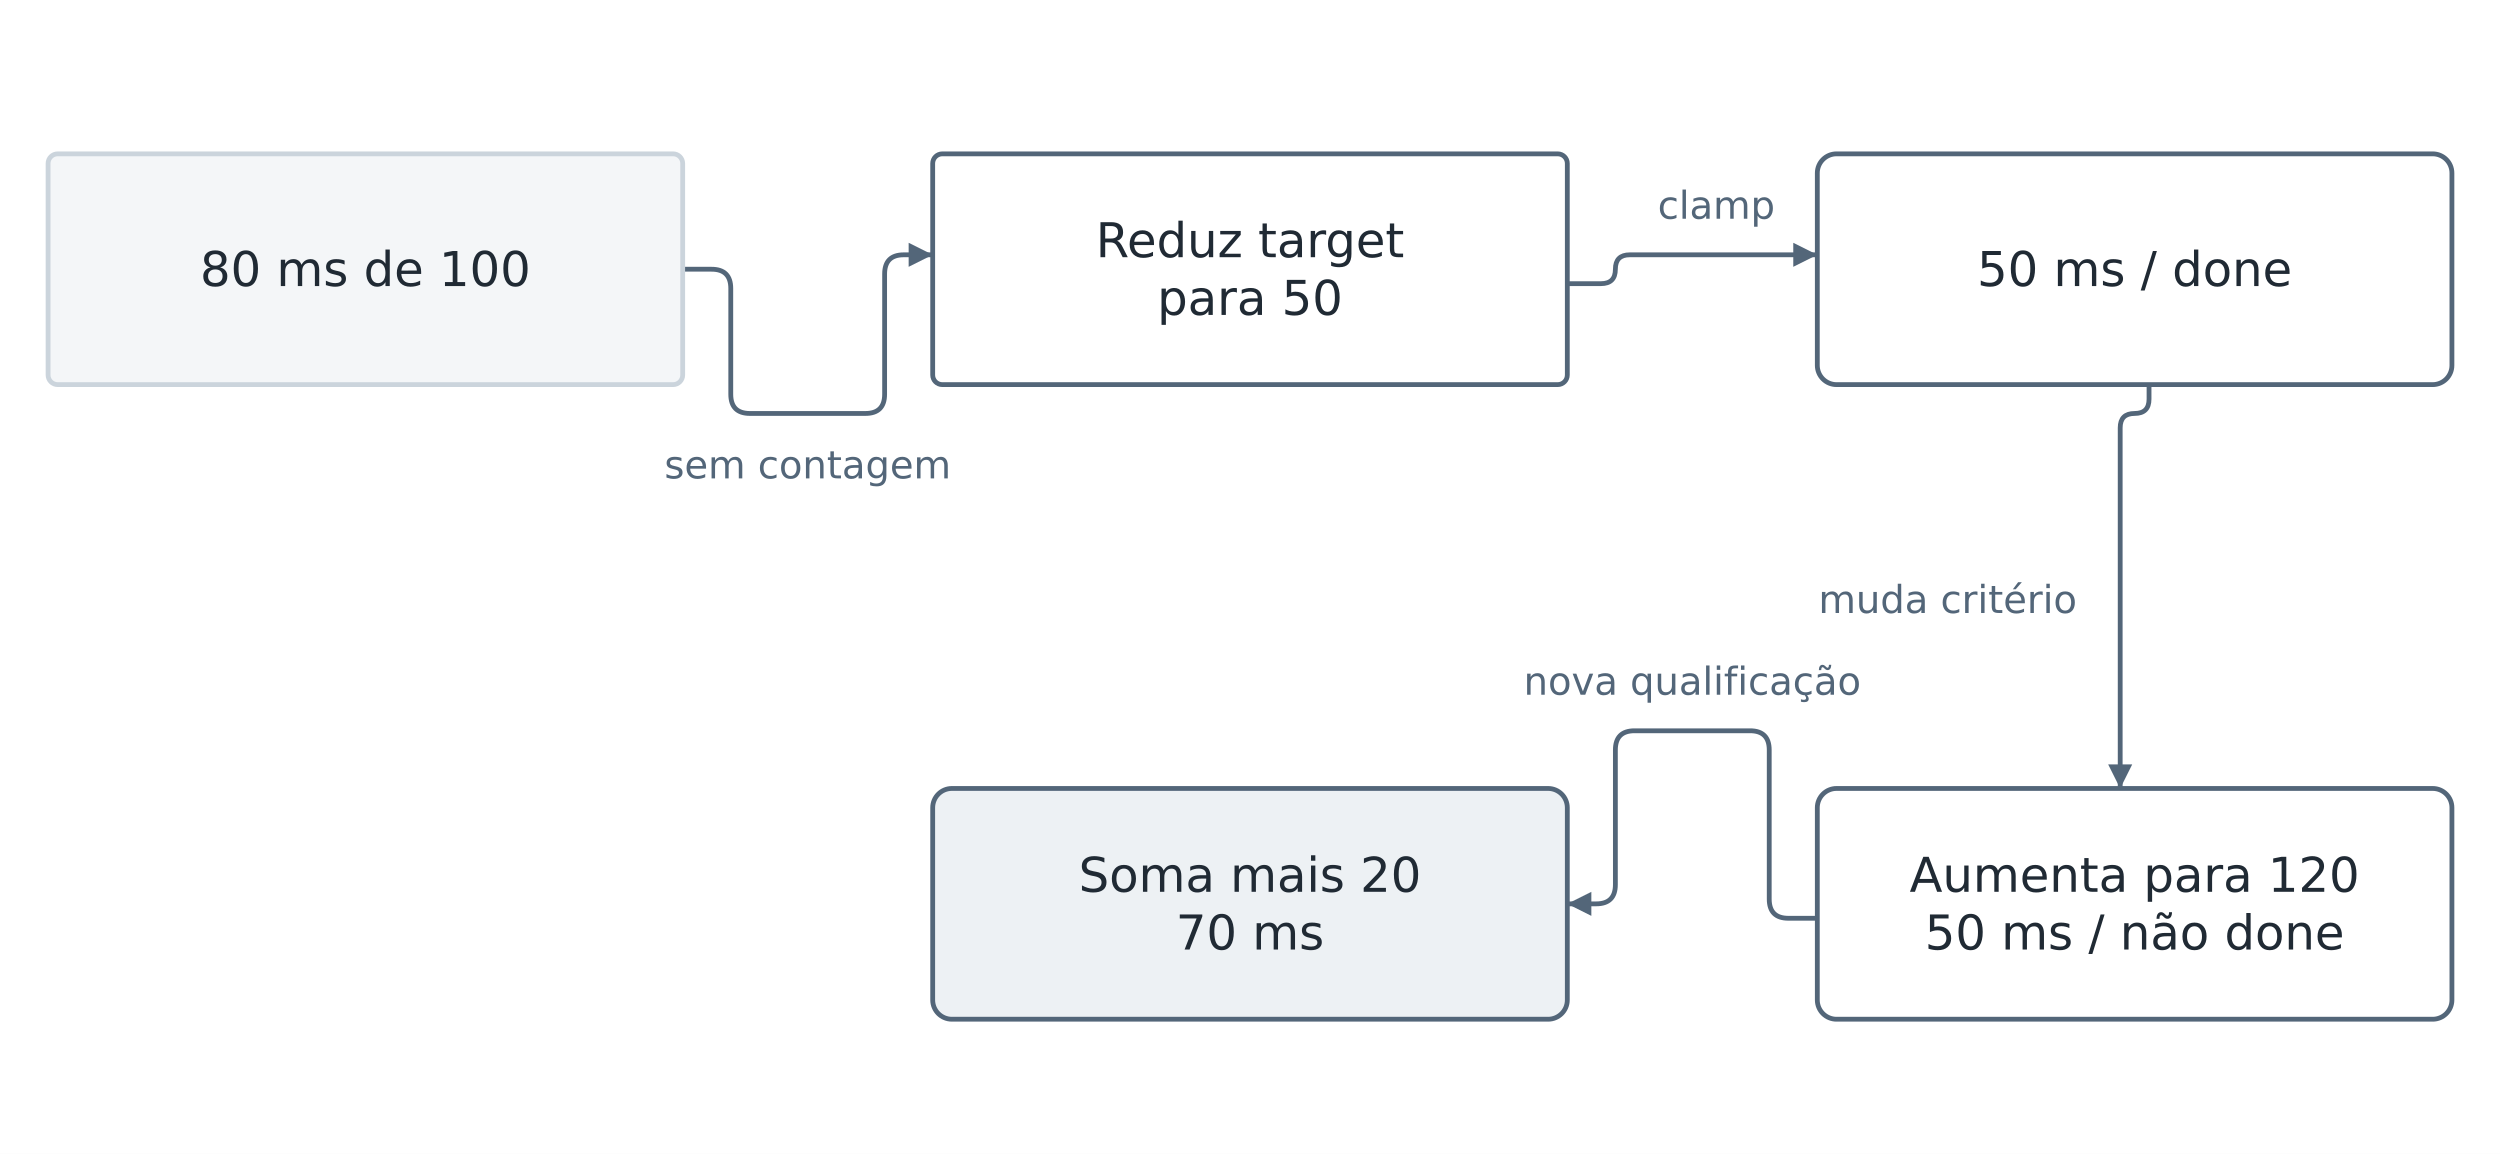
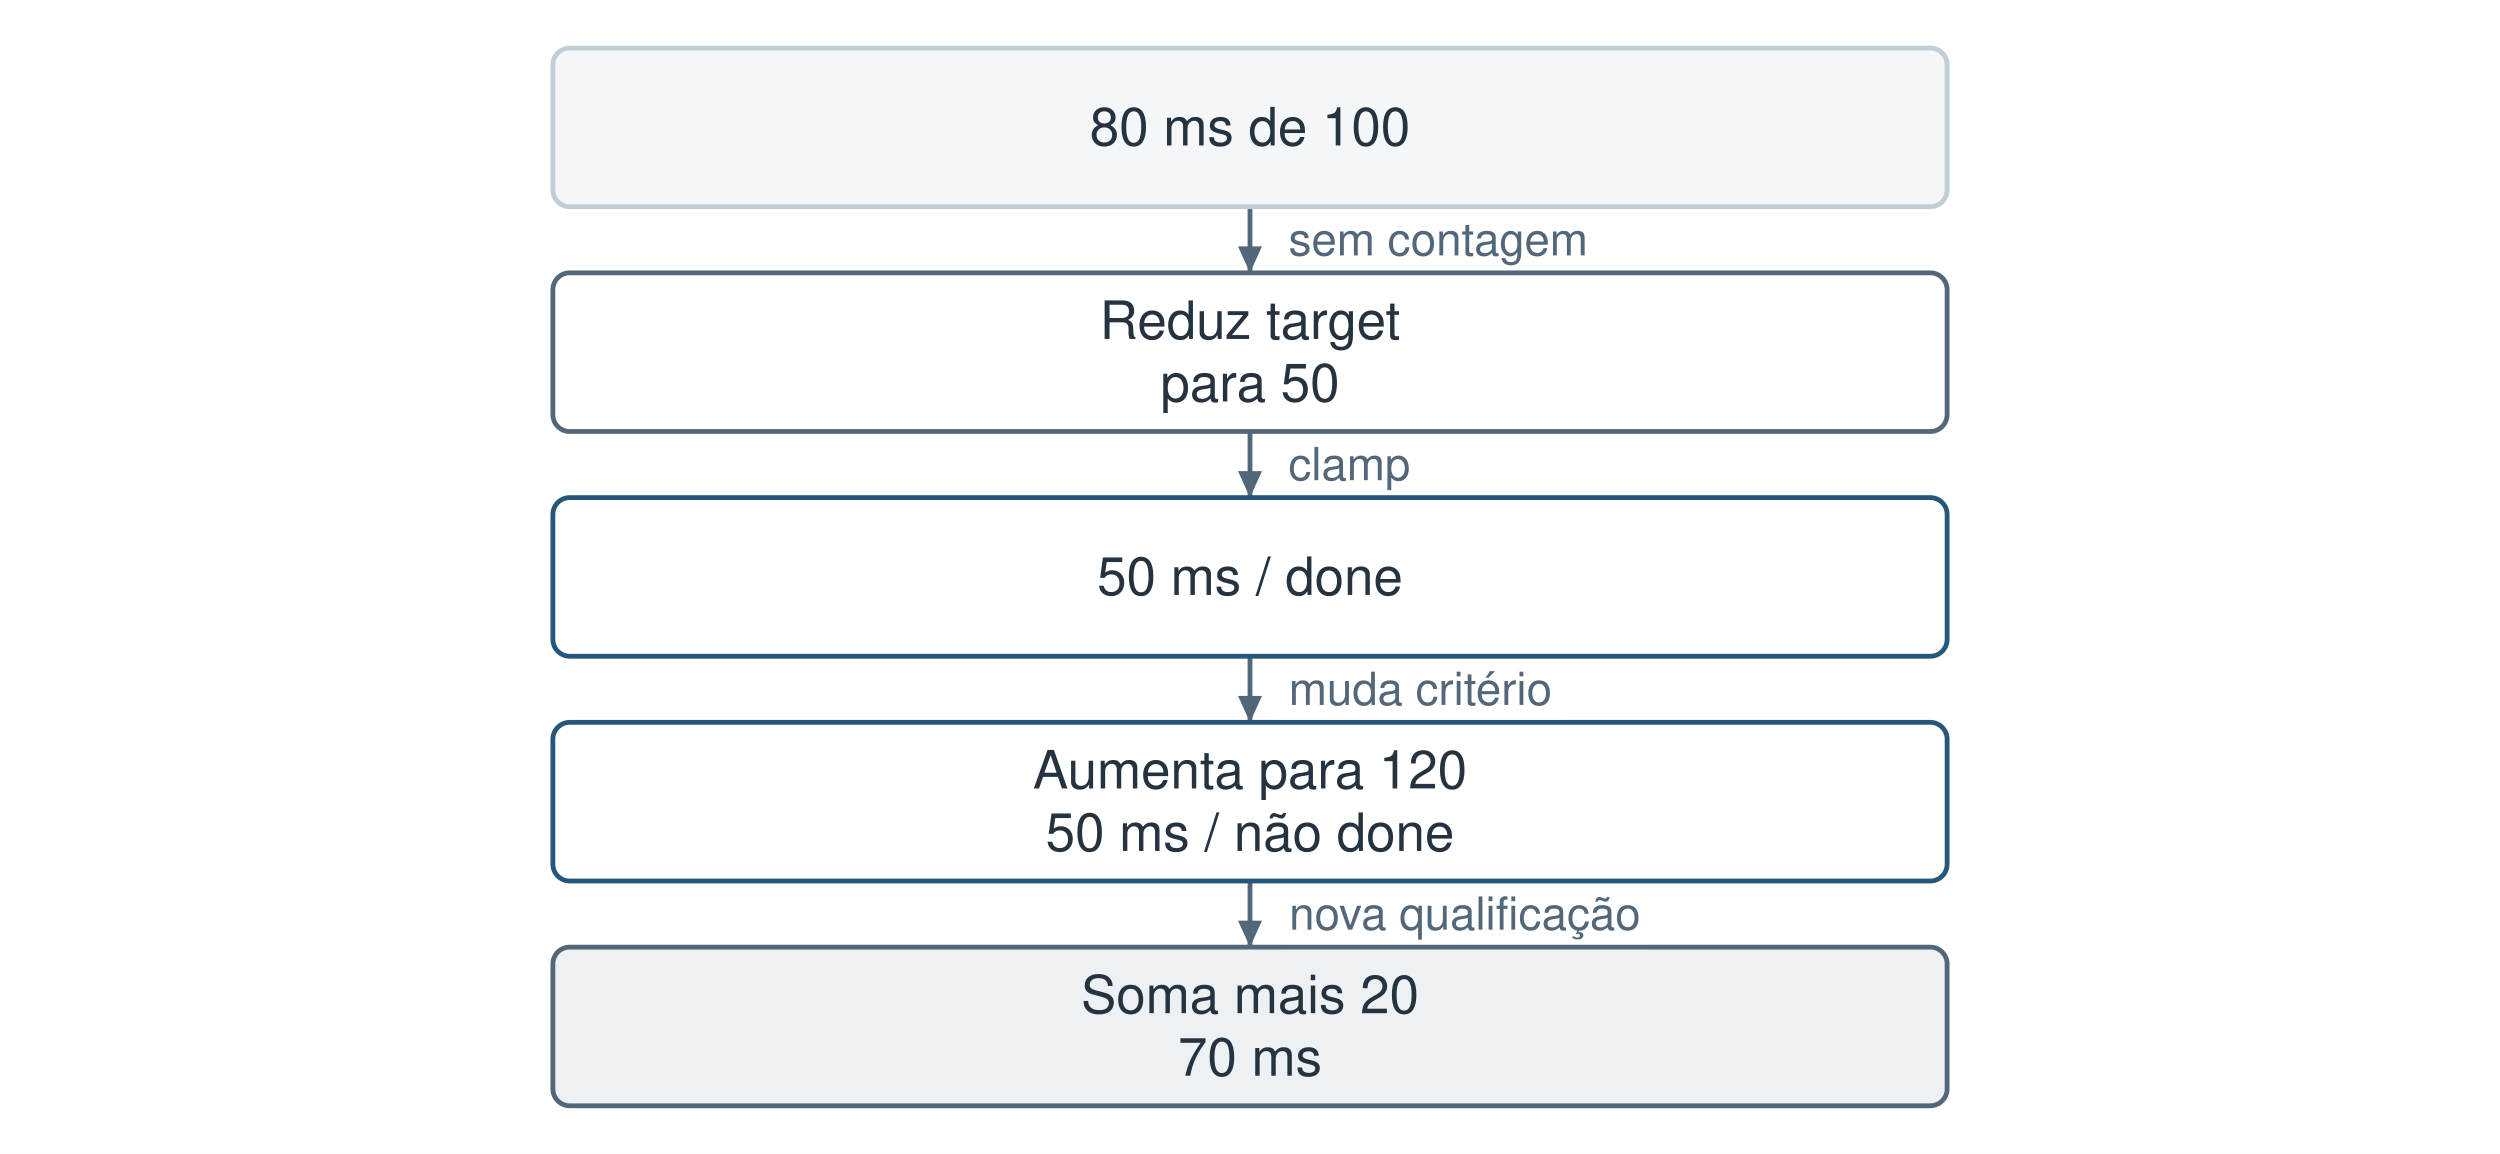
- <svg xmlns="http://www.w3.org/2000/svg" width="1040" height="480" viewBox="0 0 1040 480" role="img" aria-labelledby="seq-057-title seq-057-desc">
+ <svg xmlns="http://www.w3.org/2000/svg" viewBox="0 0 1040 480" width="1040" height="480" role="img" aria-labelledby="title-SEQ-057 desc-SEQ-057">
+   <rect width="1040" height="480" fill="#FFFFFF" />
  <defs>
-     <marker id="arrow" markerWidth="8" markerHeight="6" refX="7" refY="3" orient="auto">
-       <polygon points="0,0 8,3 0,6" fill="#536679" />
-     </marker>
-     <marker id="arrow-accent" markerWidth="8" markerHeight="6" refX="7" refY="3" orient="auto">
-       <polygon points="0,0 8,3 0,6" fill="#24577A" />
-     </marker>
-     <marker id="arrow-link" markerWidth="8" markerHeight="6" refX="7" refY="3" orient="auto">
-       <polygon points="0,0 8,3 0,6" fill="#24577A" />
+     <marker id="arrow" viewBox="0 0 10 10" refX="9" refY="5" markerWidth="8" markerHeight="8" orient="auto-start-reverse">
+       <path d="M 0 0 L 10 5 L 0 10 z" fill="#526779" />
    </marker>
  </defs>
-   <rect width="1040" height="480" fill="#ffffff" />
-   <path d="M 284,112.0 L 296.0,112.0 Q 304,112.0 304.0,120.0 L 304.0,164.0 Q 304,172 312.0,172.0 L 360.0,172.0 Q 368,172 368.0,164.0 L 368.0,114.0 Q 368,106.0 376.0,106.0 L 388,106.0" fill="none" stroke="#536679" stroke-width="2" />
-   <polygon points="388,106.0 378.0,101.0 378.0,111.0" fill="#536679" />
-   <path d="M 652,118.0 L 666.0,118.0 Q 672,118.0 672.0,112.0 L 672.0,112.0 Q 672,106.0 678.0,106.0 L 756,106.0" fill="none" stroke="#536679" stroke-width="2" />
-   <polygon points="756,106.0 746.0,101.0 746.0,111.0" fill="#536679" />
-   <path d="M 894.0,160 L 894.0,166.0 Q 894.0,172 888.0,172.0 L 888.0,172.0 Q 882.0,172 882.0,178.0 L 882.0,328" fill="none" stroke="#536679" stroke-width="2" />
-   <polygon points="882.0,328 887.0,318.0 877.0,318.0" fill="#536679" />
-   <path d="M 756,382.0 L 744.0,382.0 Q 736,382.0 736.0,374.0 L 736.0,312.0 Q 736,304 728.0,304.0 L 680.0,304.0 Q 672,304 672.0,312.0 L 672.0,368.0 Q 672,376.0 664.0,376.0 L 652,376.0" fill="none" stroke="#536679" stroke-width="2" />
-   <polygon points="652,376.0 662.0,381.0 662.0,371.0" fill="#536679" />
-   <rect x="20" y="64" width="264" height="96" rx="4" fill="#F4F6F8" stroke="#CBD4DC" stroke-width="2" />
-   <text x="152.0" y="119.0" text-anchor="middle" font-family="DejaVuSans" font-size="20" fill="#202A34">80 ms de 100</text>
-   <rect x="388" y="64" width="264" height="96" rx="4" fill="#ffffff" stroke="#536679" stroke-width="2" />
-   <text x="520.0" y="107.0" text-anchor="middle" font-family="DejaVuSans" font-size="20" fill="#202A34">Reduz target</text>
-   <text x="520.0" y="131.0" text-anchor="middle" font-family="DejaVuSans" font-size="20" fill="#202A34">para 50</text>
-   <rect x="756" y="64" width="264" height="96" rx="8" fill="#ffffff" stroke="#536679" stroke-width="2" />
-   <text x="888.0" y="119.0" text-anchor="middle" font-family="DejaVuSans" font-size="20" fill="#202A34">50 ms / done</text>
-   <rect x="756" y="328" width="264" height="96" rx="8" fill="#ffffff" stroke="#536679" stroke-width="2" />
-   <text x="888.0" y="371.0" text-anchor="middle" font-family="DejaVuSans" font-size="20" fill="#202A34">Aumenta para 120</text>
-   <text x="888.0" y="395.0" text-anchor="middle" font-family="DejaVuSans" font-size="20" fill="#202A34">50 ms / não done</text>
-   <rect x="388" y="328" width="264" height="96" rx="8" fill="#EDF1F4" stroke="#536679" stroke-width="2" />
-   <text x="520.0" y="371.0" text-anchor="middle" font-family="DejaVuSans" font-size="20" fill="#202A34">Soma mais 20</text>
-   <text x="520.0" y="395.0" text-anchor="middle" font-family="DejaVuSans" font-size="20" fill="#202A34">70 ms</text>
-   <rect x="270.379" y="184.0" width="131.242" height="20" fill="#ffffff" />
-   <text x="336.0" y="199.0" text-anchor="middle" font-family="DejaVuSans" font-size="16" fill="#536679">sem contagem</text>
-   <rect x="683.605" y="76.0" width="60.789" height="20" fill="#ffffff" />
-   <text x="714.0" y="91.0" text-anchor="middle" font-family="DejaVuSans" font-size="16" fill="#536679">clamp</text>
-   <rect x="750.478" y="240.0" width="119.523" height="20" fill="#ffffff" />
-   <text x="810.24" y="255.0" text-anchor="middle" font-family="DejaVuSans" font-size="16" fill="#536679">muda critério</text>
-   <rect x="627.824" y="274.0" width="152.352" height="20" fill="#ffffff" />
-   <text x="704.0" y="289.0" text-anchor="middle" font-family="DejaVuSans" font-size="16" fill="#536679">nova qualificação</text>
+   <g data-from="a" data-to="b" data-kind="normal">
+     <path d="M 520.00 86.00 L 520.00 113.50" fill="none" stroke="#526779" stroke-width="2" />
+     <polygon points="520.00,113.50 515.00,102.50 525.00,102.50" fill="#526779" />
+   </g>
+   <g data-from="b" data-to="c" data-kind="normal">
+     <path d="M 520.00 179.50 L 520.00 207.00" fill="none" stroke="#526779" stroke-width="2" />
+     <polygon points="520.00,207.00 515.00,196.00 525.00,196.00" fill="#526779" />
+   </g>
+   <g data-from="c" data-to="d" data-kind="normal">
+     <path d="M 520.00 273.00 L 520.00 300.50" fill="none" stroke="#526779" stroke-width="2" />
+     <polygon points="520.00,300.50 515.00,289.50 525.00,289.50" fill="#526779" />
+   </g>
+   <g data-from="d" data-to="e" data-kind="normal">
+     <path d="M 520.00 366.50 L 520.00 394.00" fill="none" stroke="#526779" stroke-width="2" />
+     <polygon points="520.00,394.00 515.00,383.00 525.00,383.00" fill="#526779" />
+   </g>
+   <g data-node-id="a" data-role="input">
+     <rect x="230.00" y="20.00" width="580.00" height="66.00" rx="7" fill="#F4F6F8" stroke="#C0CED8" stroke-width="2" />
+     <text x="520.00" y="60.50" text-anchor="middle" font-family="Helvetica" font-size="22" fill="#24333F">80 ms de 100</text>
+   </g>
+   <g data-node-id="b" data-role="process">
+     <rect x="230.00" y="113.50" width="580.00" height="66.00" rx="7" fill="#FFFFFF" stroke="#526779" stroke-width="2" />
+     <text x="520.00" y="141.00" text-anchor="middle" font-family="Helvetica" font-size="22" fill="#24333F">Reduz target</text>
+     <text x="520.00" y="167.00" text-anchor="middle" font-family="Helvetica" font-size="22" fill="#24333F">para 50</text>
+   </g>
+   <g data-node-id="c" data-role="output">
+     <rect x="230.00" y="207.00" width="580.00" height="66.00" rx="7" fill="#FFFFFF" stroke="#24577A" stroke-width="2" />
+     <text x="520.00" y="247.50" text-anchor="middle" font-family="Helvetica" font-size="22" fill="#24333F">50 ms / done</text>
+   </g>
+   <g data-node-id="d" data-role="output">
+     <rect x="230.00" y="300.50" width="580.00" height="66.00" rx="7" fill="#FFFFFF" stroke="#24577A" stroke-width="2" />
+     <text x="520.00" y="328.00" text-anchor="middle" font-family="Helvetica" font-size="22" fill="#24333F">Aumenta para 120</text>
+     <text x="520.00" y="354.00" text-anchor="middle" font-family="Helvetica" font-size="22" fill="#24333F">50 ms / não done</text>
+   </g>
+   <g data-node-id="e" data-role="state">
+     <rect x="230.00" y="394.00" width="580.00" height="66.00" rx="7" fill="#EDF1F4" stroke="#526779" stroke-width="2" />
+     <text x="520.00" y="421.50" text-anchor="middle" font-family="Helvetica" font-size="22" fill="#24333F">Soma mais 20</text>
+     <text x="520.00" y="447.50" text-anchor="middle" font-family="Helvetica" font-size="22" fill="#24333F">70 ms</text>
+   </g>
+   <g data-edge-label="0">
+     <rect x="530.00" y="87.25" width="136.60" height="25.00" rx="3" fill="#FFFFFF" />
+     <text x="598.30" y="106.25" text-anchor="middle" font-family="Helvetica" font-size="19" fill="#526779">sem contagem</text>
+   </g>
+   <g data-edge-label="1">
+     <rect x="530.00" y="180.75" width="62.67" height="25.00" rx="3" fill="#FFFFFF" />
+     <text x="561.34" y="199.75" text-anchor="middle" font-family="Helvetica" font-size="19" fill="#526779">clamp</text>
+   </g>
+   <g data-edge-label="2">
+     <rect x="530.00" y="274.25" width="121.80" height="25.00" rx="3" fill="#FFFFFF" />
+     <text x="590.90" y="293.25" text-anchor="middle" font-family="Helvetica" font-size="19" fill="#526779">muda critério</text>
+   </g>
+   <g data-edge-label="3">
+     <rect x="530.00" y="367.75" width="158.79" height="25.00" rx="3" fill="#FFFFFF" />
+     <text x="609.40" y="386.75" text-anchor="middle" font-family="Helvetica" font-size="19" fill="#526779">nova qualificação</text>
+   </g>
</svg>
